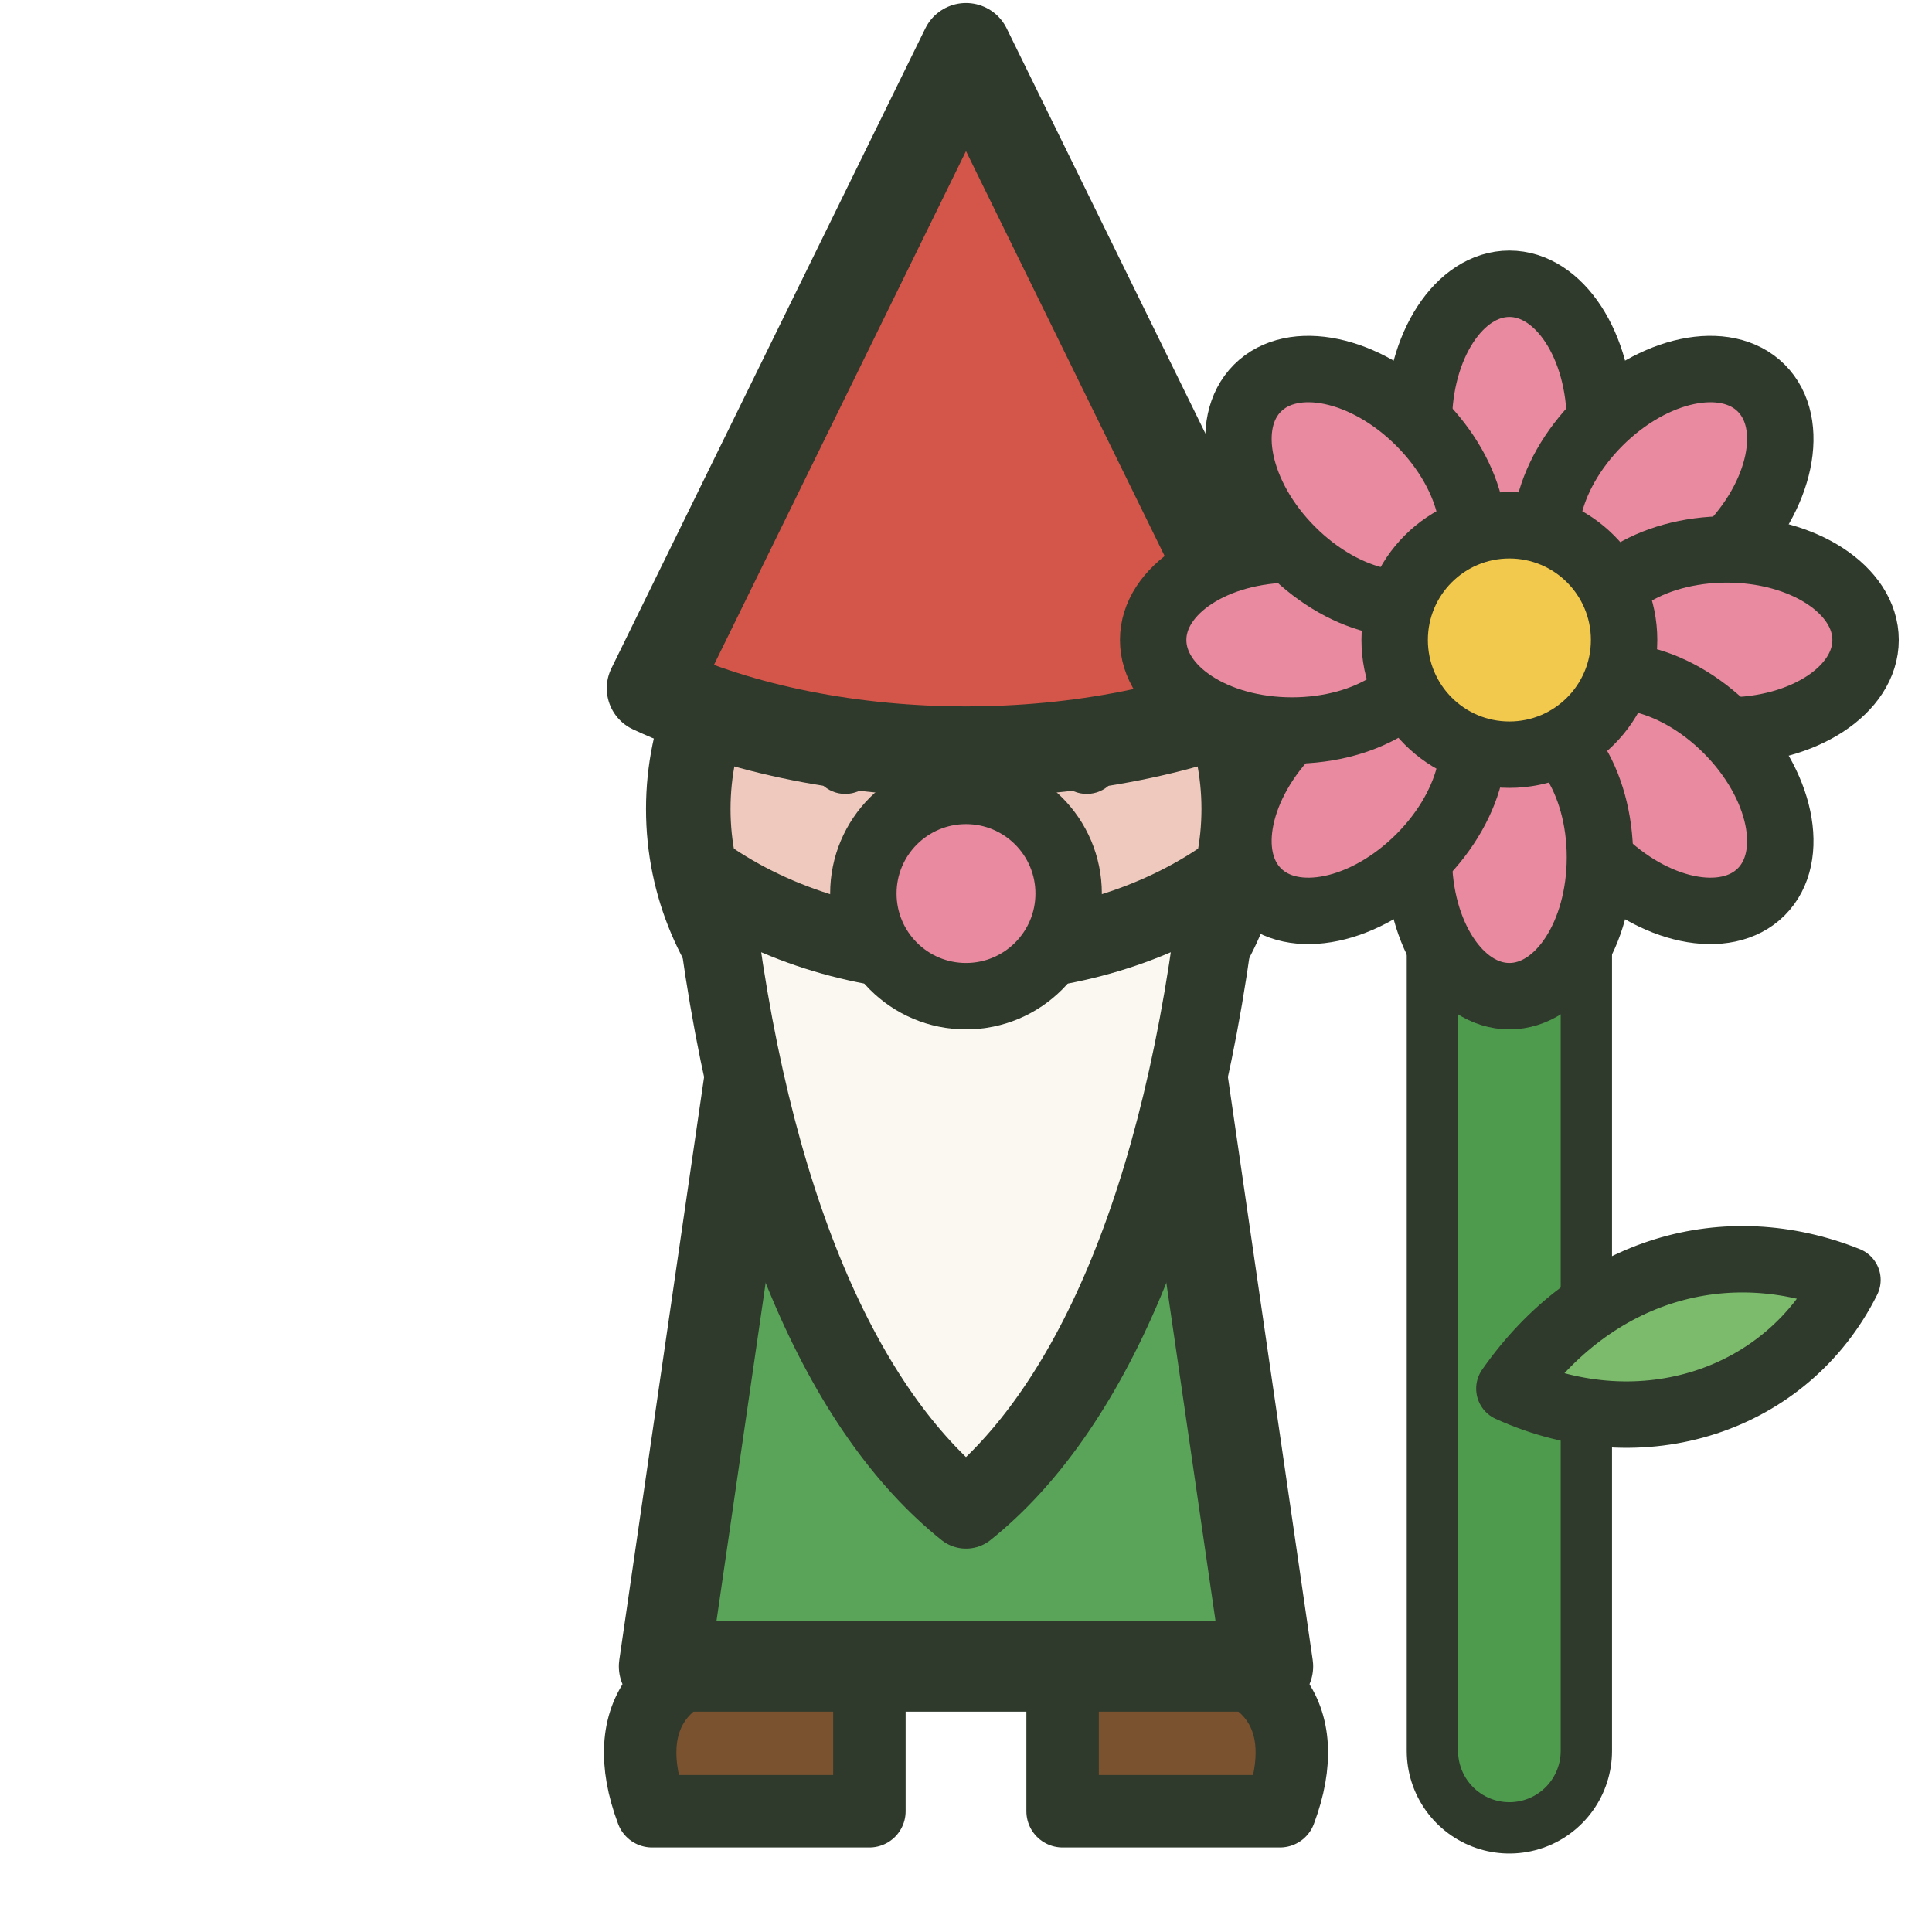
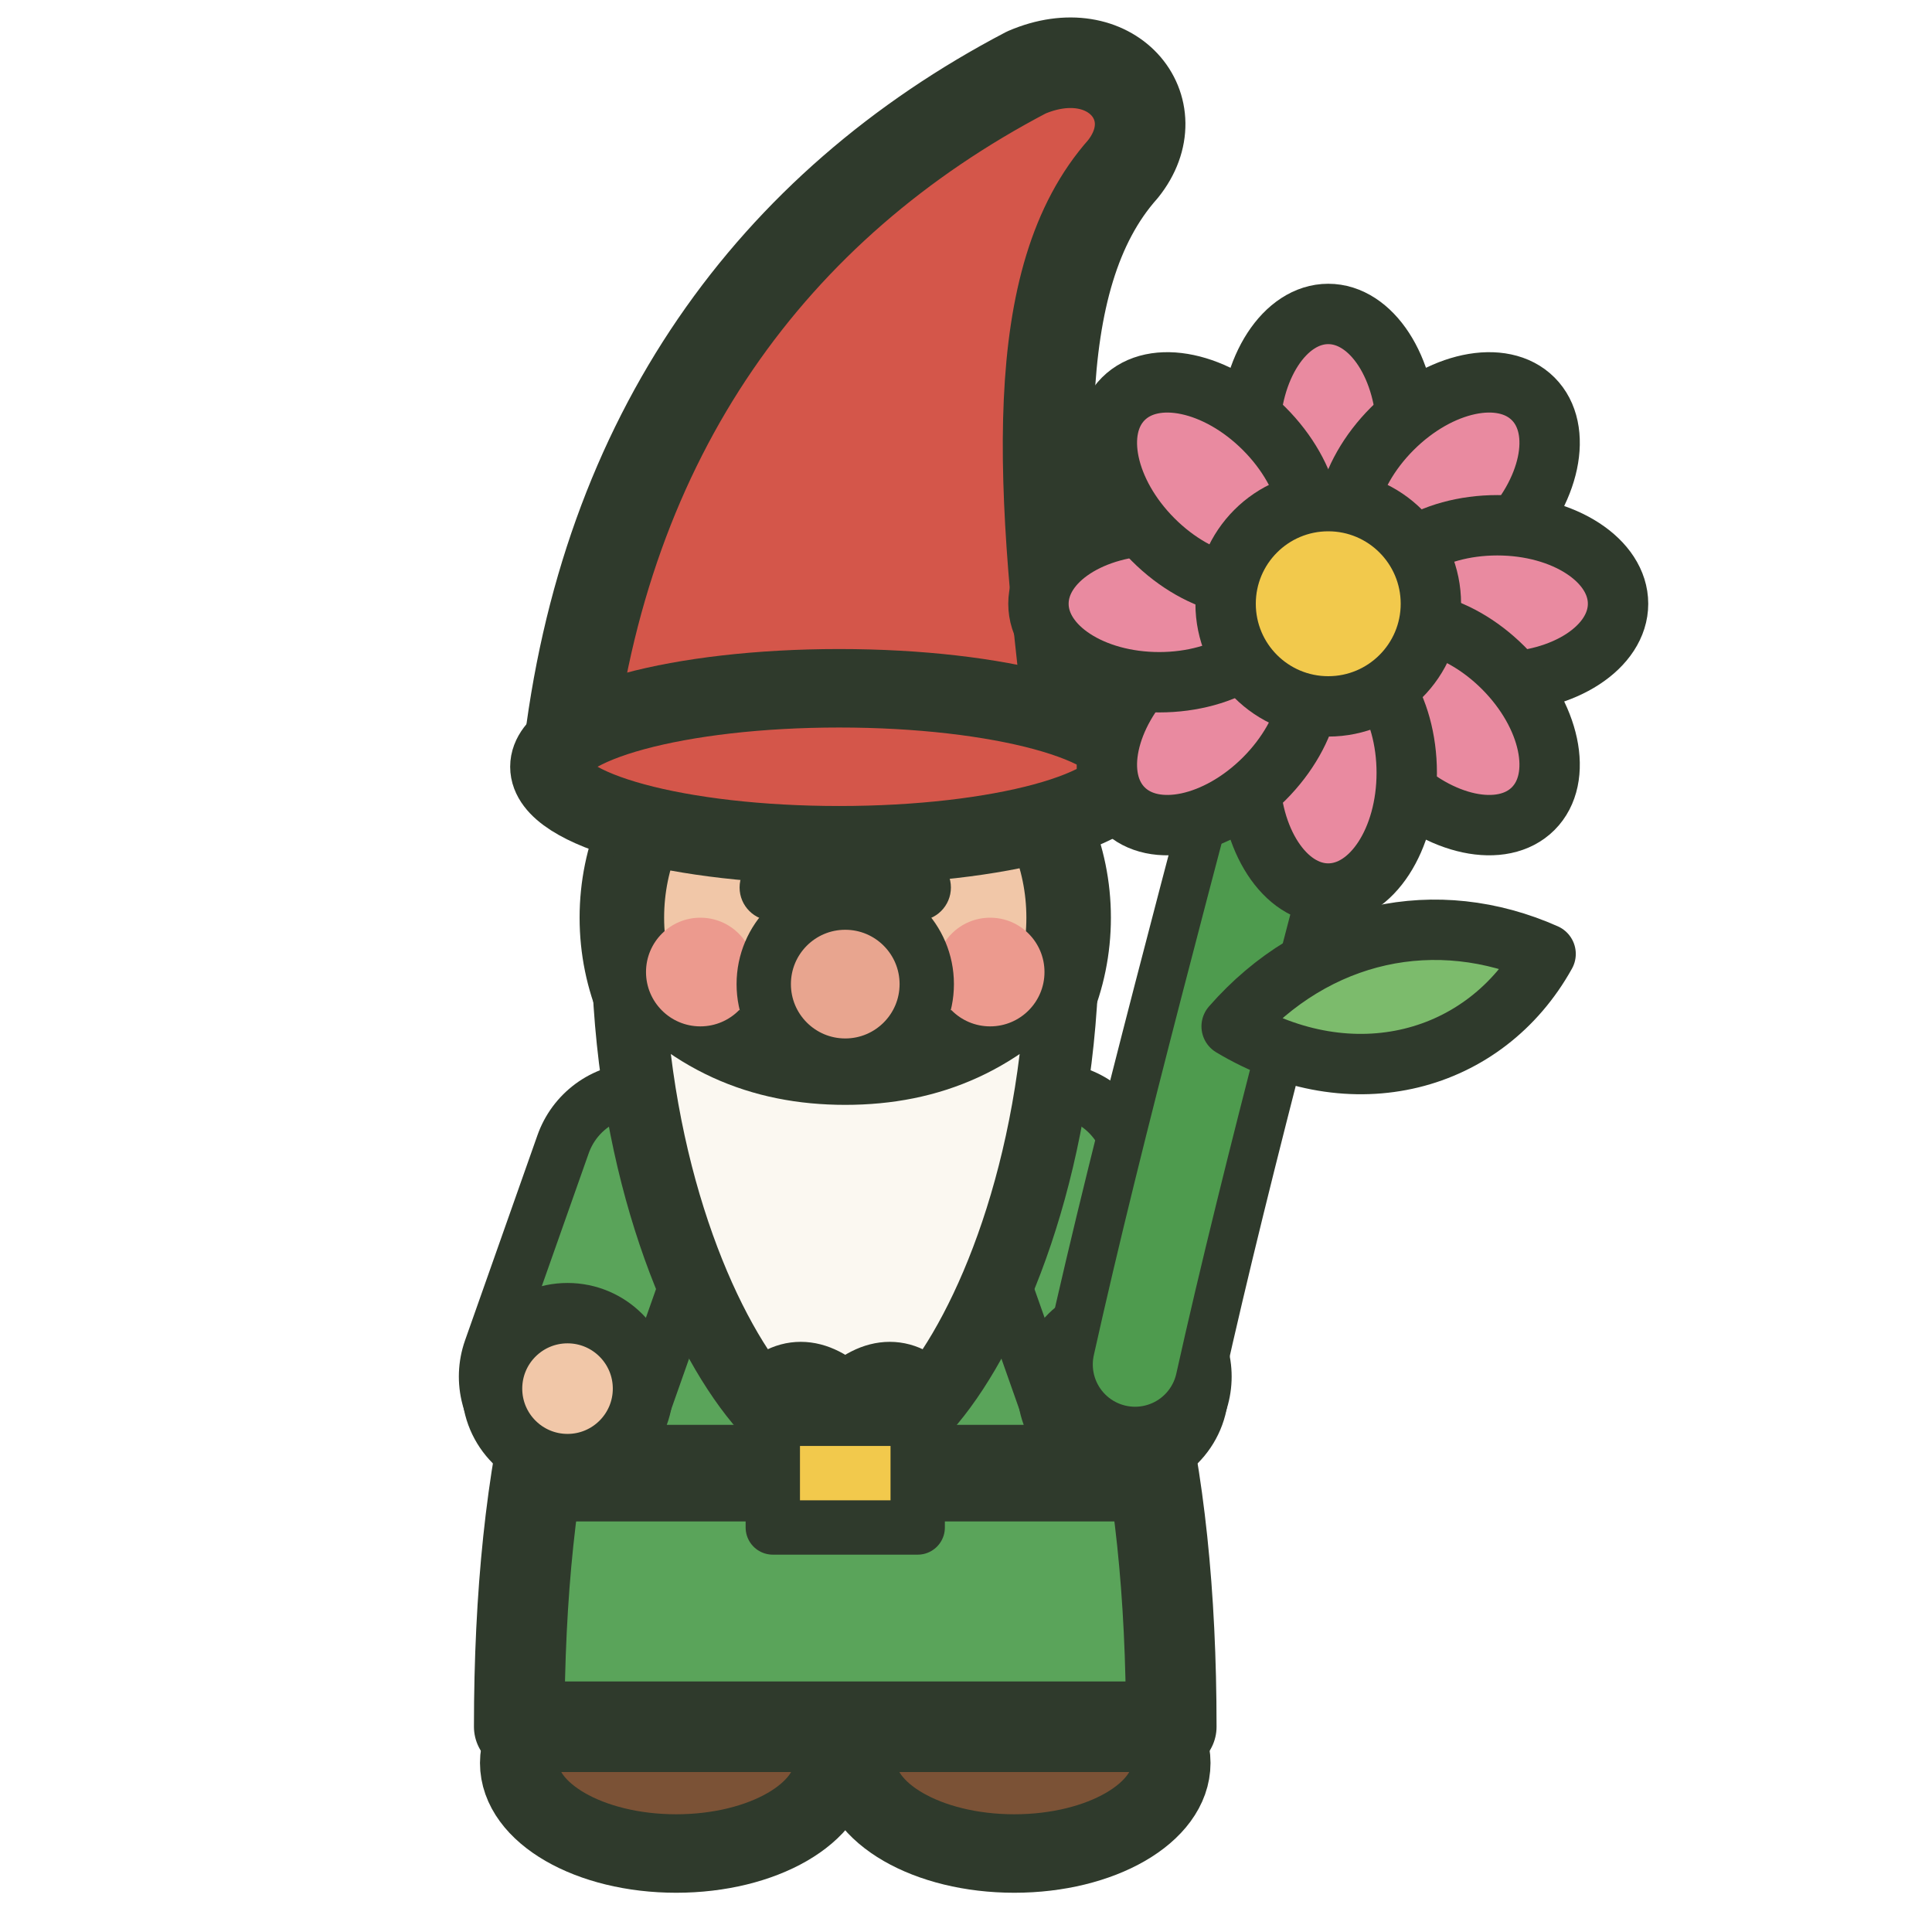
<svg xmlns="http://www.w3.org/2000/svg" viewBox="8 8 32 32" width="48" height="48">
  <g stroke="#2f3a2c" stroke-linejoin="round" stroke-linecap="round">
-     <path d="M18.8 38c-.6-1.6.2-2.6 2-2.6h1.6v2.6ZM29.2 38c.6-1.6-.2-2.6-2-2.6h-1.6v2.6Z" fill="#7a5230" stroke-width="1.2" />
-     <path d="M19 35.6l1.6-11h6.8l1.6 11Z" fill="#5aa45a" stroke-width="1.5" />
-     <circle cx="24" cy="21.4" r="4.6" fill="#efc9bd" stroke-width="1.4" />
-     <path d="M19.8 22.6c.6 5.4 2.2 8.8 4.2 10.4 2-1.6 3.6-5 4.2-10.4-2.4 1.6-6 1.6-8.4 0Z" fill="#fbf8f1" stroke-width="1.3" />
-     <circle cx="24" cy="22.8" r="1.7" fill="#e98aa0" stroke-width="1.1" />
-     <circle cx="22" cy="20.6" r=".55" fill="#2f3a2c" stroke="none" />
-     <circle cx="26" cy="20.6" r=".55" fill="#2f3a2c" stroke="none" />
-     <path d="M18.8 19.4L24 8.8l5.2 10.6c-3 1.4-7.4 1.4-10.4 0Z" fill="#d4564a" stroke-width="1.5" />
-     <path d="M33 37V22.600" fill="none" stroke-width="3.400" />
-     <path d="M33 37V22.600" fill="none" stroke="#4e9b4e" stroke-width="1.700" />
-     <path d="M33 31c1.400-2 3.600-2.600 5.600-1.800-1 2-3.400 2.800-5.600 1.800Z" fill="#7cbb6c" stroke-width="1.100" />
-     <ellipse cx="33" cy="15" rx="1.5" ry="2.3" fill="#e98aa0" stroke-width="1.1" transform="rotate(0 33 18.6)" />
-     <ellipse cx="33" cy="15" rx="1.5" ry="2.3" fill="#e98aa0" stroke-width="1.1" transform="rotate(45 33 18.6)" />
-     <ellipse cx="33" cy="15" rx="1.5" ry="2.3" fill="#e98aa0" stroke-width="1.1" transform="rotate(90 33 18.6)" />
-     <ellipse cx="33" cy="15" rx="1.5" ry="2.3" fill="#e98aa0" stroke-width="1.1" transform="rotate(135 33 18.6)" />
-     <ellipse cx="33" cy="15" rx="1.5" ry="2.3" fill="#e98aa0" stroke-width="1.1" transform="rotate(180 33 18.6)" />
-     <ellipse cx="33" cy="15" rx="1.5" ry="2.3" fill="#e98aa0" stroke-width="1.1" transform="rotate(225 33 18.6)" />
-     <ellipse cx="33" cy="15" rx="1.5" ry="2.3" fill="#e98aa0" stroke-width="1.1" transform="rotate(270 33 18.6)" />
-     <ellipse cx="33" cy="15" rx="1.5" ry="2.3" fill="#e98aa0" stroke-width="1.1" transform="rotate(315 33 18.6)" />
-     <circle cx="33" cy="18.600" r="1.900" fill="#f2c94c" stroke-width="1.100" />
+     <ellipse cx="19.2" cy="37.2" rx="2.6" ry="1.5" fill="#7b5236" stroke-width="1.3" />
+     <ellipse cx="24.8" cy="37.2" rx="2.6" ry="1.5" fill="#7b5236" stroke-width="1.3" />
+     <path d="M16.6 36.6c0-4.4.8-7.6 2.4-9.6h6c1.6 2 2.4 5.2 2.4 9.6Z" fill="#5aa45a" stroke-width="1.5" />
+     <path d="M17.2 32.4h9.6" fill="none" stroke-width="1.6" />
+     <path d="M20.8 31.5h2.4v1.8h-2.4Z" fill="#f2c94c" stroke-width=".9" />
+     <path d="M18.6 27.4l-1.2 3.4M25.4 27.4l1.2 3.4" fill="none" stroke-width="3.6" />
+     <path d="M18.6 27.4l-1.2 3.4M25.4 27.4l1.2 3.4" fill="none" stroke="#5aa45a" stroke-width="1.8" />
+     <circle cx="17.4" cy="31" r="1.25" fill="#f1c7a8" stroke-width="1" />
+     <circle cx="26.6" cy="31" r="1.25" fill="#f1c7a8" stroke-width="1" />
+     <circle cx="22" cy="23.2" r="3.7" fill="#f1c7a8" stroke-width="1.4" />
+     <path d="M18.4 24c.1 3.4 1.2 6 2.2 7.2.4-.5.9-.5 1.4 0 .5-.5 1-.5 1.4 0 1-1.2 2.1-3.8 2.2-7.2-1 1.2-2.2 1.7-3.6 1.7s-2.6-.5-3.6-1.7Z" fill="#fbf8f1" stroke-width="1.2" />
+     <circle cx="19.6" cy="24.1" r=".9" fill="#ec9a8e" stroke="none" />
+     <circle cx="24.4" cy="24.1" r=".9" fill="#ec9a8e" stroke="none" />
+     <circle cx="20.8" cy="22.7" r=".55" fill="#2f3a2c" stroke="none" />
+     <circle cx="23.2" cy="22.7" r=".55" fill="#2f3a2c" stroke="none" />
+     <path d="M20 21.6l1.2-.5M24 21.6l-1.2-.5" fill="none" stroke="#fbf8f1" stroke-width="1" />
+     <circle cx="22" cy="24.3" r="1.35" fill="#e8a58f" stroke-width=".9" />
+     <path d="M17.4 20.6c.6-5.4 3.4-9.2 7.6-11.4 1.4-.6 2.4.6 1.6 1.6-1.6 1.8-1.4 5.2-.8 9.8Z" fill="#d4564a" stroke-width="1.5" />
+     <ellipse cx="21.9" cy="20.7" rx="4.8" ry="1.3" fill="#d4564a" stroke-width="1.3" />
+     <path d="M26.8 30.6c.8-3.6 2-8 3.2-12.6" fill="none" stroke-width="3" />
+     <path d="M26.8 30.6c.8-3.6 2-8 3.2-12.6" fill="none" stroke="#4e9b4e" stroke-width="1.4" />
+     <path d="M28.4 25c1.4-1.6 3.4-2 5.2-1.2-1 1.8-3.2 2.4-5.2 1.2Z" fill="#7cbb6c" stroke-width="1" />
+     <ellipse cx="30" cy="15.2" rx="1.3" ry="2" fill="#e98aa0" stroke-width="1" transform="rotate(0 30 18)" />
+     <ellipse cx="30" cy="15.2" rx="1.3" ry="2" fill="#e98aa0" stroke-width="1" transform="rotate(45 30 18)" />
+     <ellipse cx="30" cy="15.2" rx="1.3" ry="2" fill="#e98aa0" stroke-width="1" transform="rotate(90 30 18)" />
+     <ellipse cx="30" cy="15.2" rx="1.3" ry="2" fill="#e98aa0" stroke-width="1" transform="rotate(135 30 18)" />
+     <ellipse cx="30" cy="15.2" rx="1.3" ry="2" fill="#e98aa0" stroke-width="1" transform="rotate(180 30 18)" />
+     <ellipse cx="30" cy="15.2" rx="1.3" ry="2" fill="#e98aa0" stroke-width="1" transform="rotate(225 30 18)" />
+     <ellipse cx="30" cy="15.2" rx="1.3" ry="2" fill="#e98aa0" stroke-width="1" transform="rotate(270 30 18)" />
+     <ellipse cx="30" cy="15.2" rx="1.3" ry="2" fill="#e98aa0" stroke-width="1" transform="rotate(315 30 18)" />
+     <circle cx="30" cy="18" r="1.7" fill="#f2c94c" stroke-width="1" />
  </g>
</svg>
